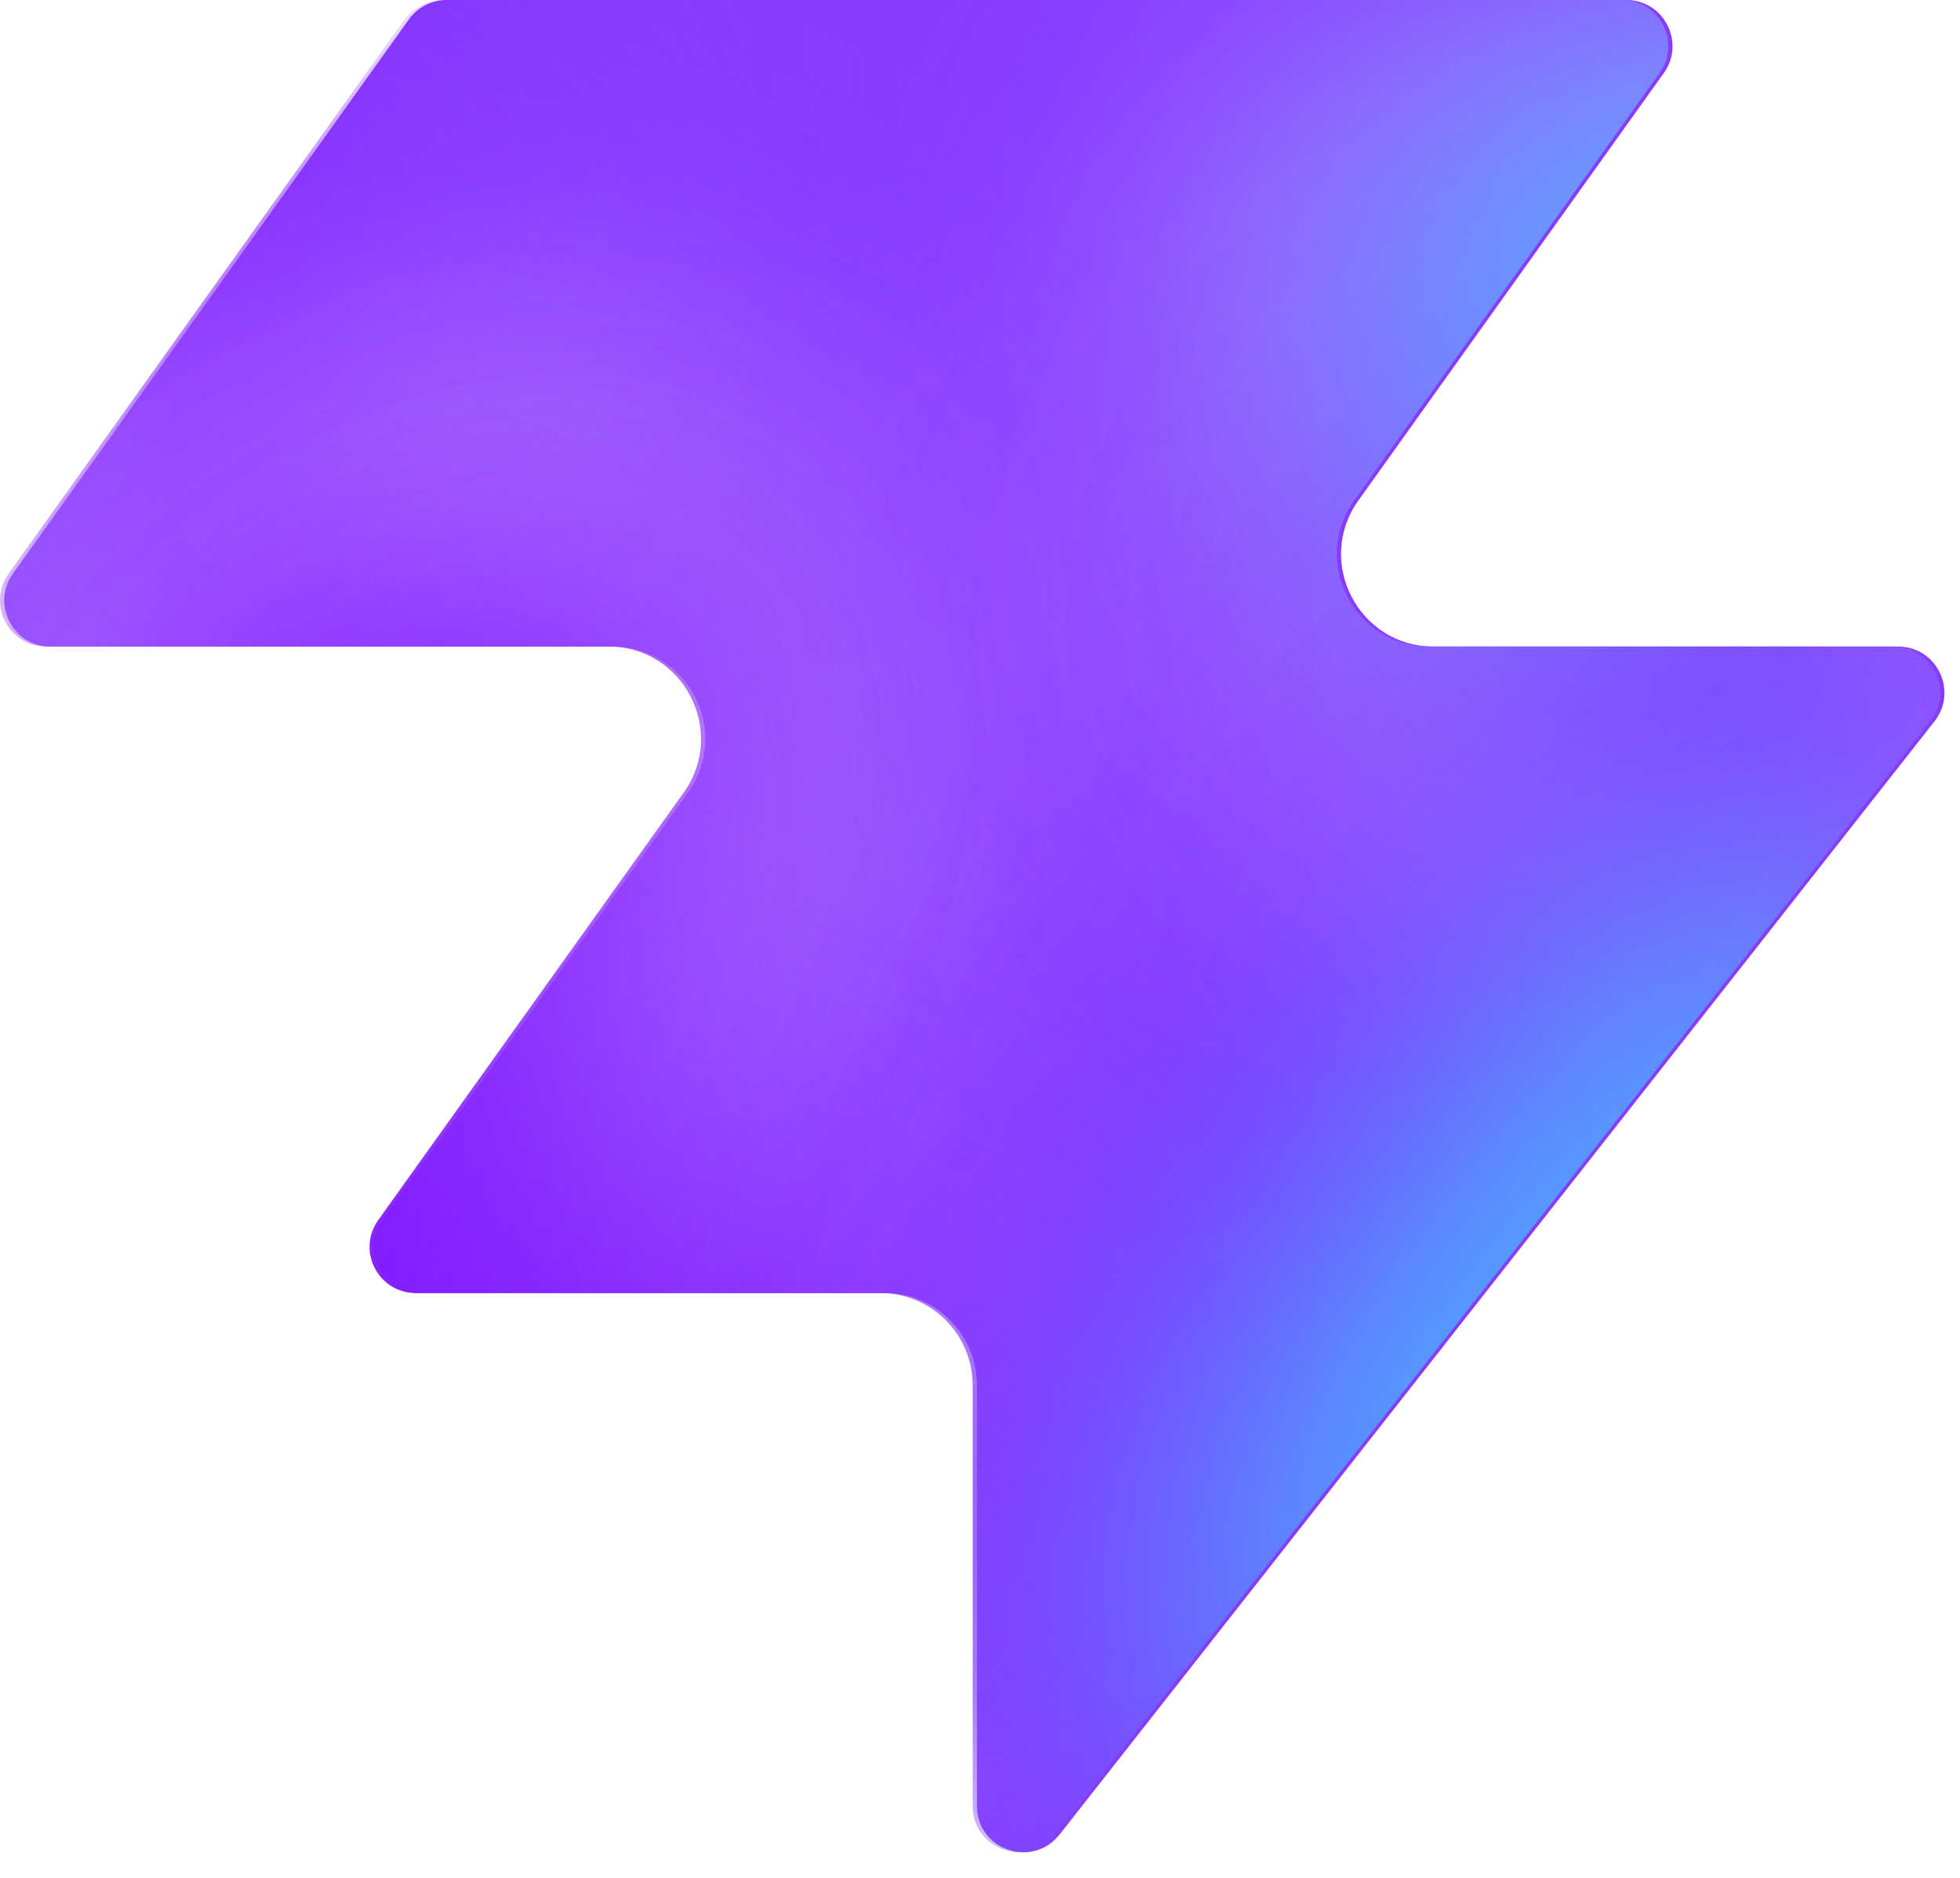
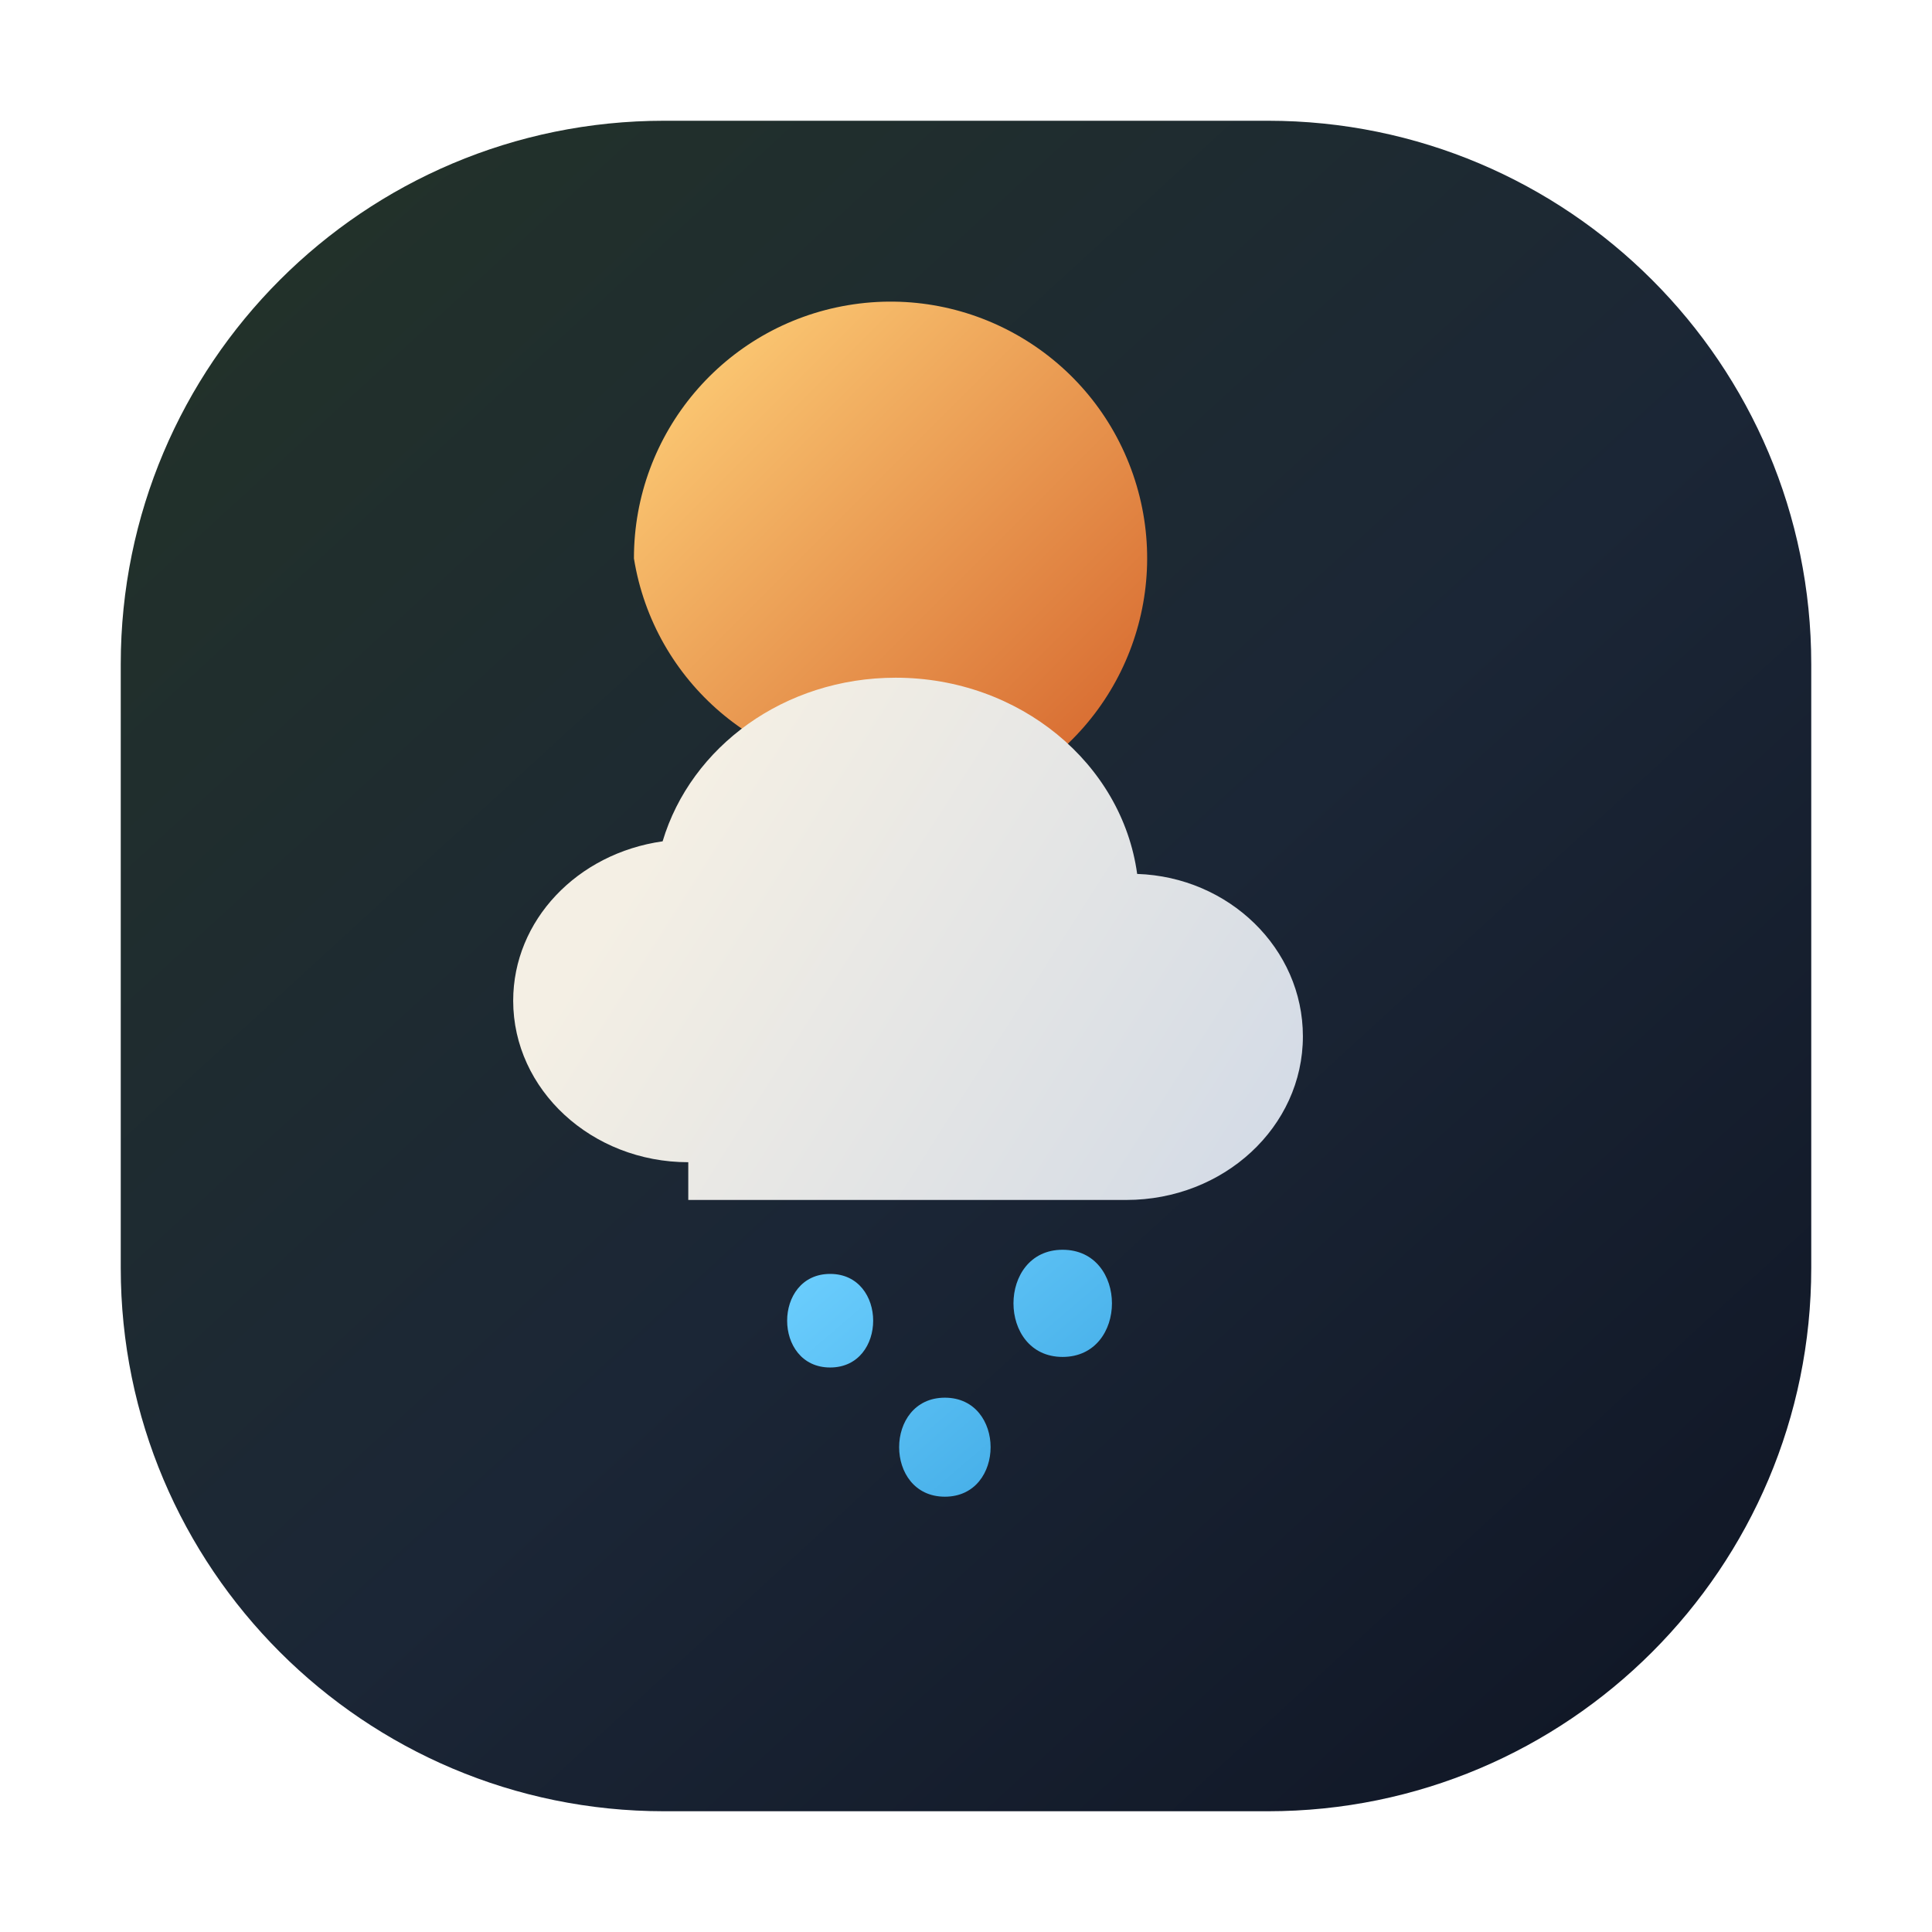
- <svg xmlns="http://www.w3.org/2000/svg" width="48" height="46" fill="none" viewBox="0 0 48 46">
-   <path fill="#863bff" d="M25.946 44.938c-.664.845-2.021.375-2.021-.698V33.937a2.26 2.26 0 0 0-2.262-2.262H10.287c-.92 0-1.456-1.04-.92-1.788l7.48-10.471c1.07-1.497 0-3.578-1.842-3.578H1.237c-.92 0-1.456-1.04-.92-1.788L10.013.474c.214-.297.556-.474.92-.474h28.894c.92 0 1.456 1.04.92 1.788l-7.48 10.471c-1.07 1.498 0 3.579 1.842 3.579h11.377c.943 0 1.473 1.088.89 1.83L25.947 44.94z" style="fill:#863bff;fill:color(display-p3 .525 .23 1);fill-opacity:1" />
-   <mask id="a" width="48" height="46" x="0" y="0" maskUnits="userSpaceOnUse" style="mask-type:alpha">
-     <path fill="#000" d="M25.842 44.938c-.664.844-2.021.375-2.021-.698V33.937a2.26 2.26 0 0 0-2.262-2.262H10.183c-.92 0-1.456-1.04-.92-1.788l7.48-10.471c1.07-1.498 0-3.579-1.842-3.579H1.133c-.92 0-1.456-1.04-.92-1.787L9.91.473c.214-.297.556-.474.92-.474h28.894c.92 0 1.456 1.04.92 1.788l-7.48 10.471c-1.07 1.498 0 3.578 1.842 3.578h11.377c.943 0 1.473 1.088.89 1.832L25.843 44.94z" style="fill:#000;fill-opacity:1" />
-   </mask>
-   <g mask="url(#a)">
-     <g filter="url(#b)">
-       <ellipse cx="5.508" cy="14.704" fill="#ede6ff" rx="5.508" ry="14.704" style="fill:#ede6ff;fill:color(display-p3 .927 .903 1);fill-opacity:1" transform="matrix(.00324 1 1 -.00324 -4.47 31.516)" />
-     </g>
-     <g filter="url(#c)">
-       <ellipse cx="10.399" cy="29.851" fill="#ede6ff" rx="10.399" ry="29.851" style="fill:#ede6ff;fill:color(display-p3 .927 .903 1);fill-opacity:1" transform="matrix(.00324 1 1 -.00324 -39.328 7.883)" />
-     </g>
-     <g filter="url(#d)">
-       <ellipse cx="5.508" cy="30.487" fill="#7e14ff" rx="5.508" ry="30.487" style="fill:#7e14ff;fill:color(display-p3 .492 .077 1);fill-opacity:1" transform="rotate(89.814 -25.913 -14.639)scale(1 -1)" />
-     </g>
-     <g filter="url(#e)">
-       <ellipse cx="5.508" cy="30.599" fill="#7e14ff" rx="5.508" ry="30.599" style="fill:#7e14ff;fill:color(display-p3 .492 .077 1);fill-opacity:1" transform="rotate(89.814 -32.644 -3.334)scale(1 -1)" />
-     </g>
-     <g filter="url(#f)">
-       <ellipse cx="5.508" cy="30.599" fill="#7e14ff" rx="5.508" ry="30.599" style="fill:#7e14ff;fill:color(display-p3 .492 .077 1);fill-opacity:1" transform="matrix(.00324 1 1 -.00324 -34.34 30.47)" />
-     </g>
-     <g filter="url(#g)">
-       <ellipse cx="14.072" cy="22.078" fill="#ede6ff" rx="14.072" ry="22.078" style="fill:#ede6ff;fill:color(display-p3 .927 .903 1);fill-opacity:1" transform="rotate(93.35 24.506 48.493)scale(-1 1)" />
-     </g>
-     <g filter="url(#h)">
-       <ellipse cx="3.47" cy="21.501" fill="#7e14ff" rx="3.47" ry="21.501" style="fill:#7e14ff;fill:color(display-p3 .492 .077 1);fill-opacity:1" transform="rotate(89.009 28.708 47.59)scale(-1 1)" />
-     </g>
-     <g filter="url(#i)">
-       <ellipse cx="3.47" cy="21.501" fill="#7e14ff" rx="3.47" ry="21.501" style="fill:#7e14ff;fill:color(display-p3 .492 .077 1);fill-opacity:1" transform="rotate(89.009 28.708 47.59)scale(-1 1)" />
-     </g>
-     <g filter="url(#j)">
-       <ellipse cx=".387" cy="8.972" fill="#7e14ff" rx="4.407" ry="29.108" style="fill:#7e14ff;fill:color(display-p3 .492 .077 1);fill-opacity:1" transform="rotate(39.51 .387 8.972)" />
-     </g>
-     <g filter="url(#k)">
-       <ellipse cx="47.523" cy="-6.092" fill="#7e14ff" rx="4.407" ry="29.108" style="fill:#7e14ff;fill:color(display-p3 .492 .077 1);fill-opacity:1" transform="rotate(37.892 47.523 -6.092)" />
-     </g>
-     <g filter="url(#l)">
-       <ellipse cx="41.412" cy="6.333" fill="#47bfff" rx="5.971" ry="9.665" style="fill:#47bfff;fill:color(display-p3 .28 .748 1);fill-opacity:1" transform="rotate(37.892 41.412 6.333)" />
-     </g>
-     <g filter="url(#m)">
-       <ellipse cx="-1.879" cy="38.332" fill="#7e14ff" rx="4.407" ry="29.108" style="fill:#7e14ff;fill:color(display-p3 .492 .077 1);fill-opacity:1" transform="rotate(37.892 -1.88 38.332)" />
-     </g>
-     <g filter="url(#n)">
-       <ellipse cx="-1.879" cy="38.332" fill="#7e14ff" rx="4.407" ry="29.108" style="fill:#7e14ff;fill:color(display-p3 .492 .077 1);fill-opacity:1" transform="rotate(37.892 -1.88 38.332)" />
-     </g>
-     <g filter="url(#o)">
-       <ellipse cx="35.651" cy="29.907" fill="#7e14ff" rx="4.407" ry="29.108" style="fill:#7e14ff;fill:color(display-p3 .492 .077 1);fill-opacity:1" transform="rotate(37.892 35.651 29.907)" />
-     </g>
-     <g filter="url(#p)">
-       <ellipse cx="38.418" cy="32.4" fill="#47bfff" rx="5.971" ry="15.297" style="fill:#47bfff;fill:color(display-p3 .28 .748 1);fill-opacity:1" transform="rotate(37.892 38.418 32.4)" />
-     </g>
-   </g>
+ <svg xmlns="http://www.w3.org/2000/svg" width="64" height="64" viewBox="0 0 64 64" fill="none">
  <defs>
-     <filter id="b" width="60.045" height="41.654" x="-19.77" y="16.149" color-interpolation-filters="sRGB" filterUnits="userSpaceOnUse">
-       <feFlood flood-opacity="0" result="BackgroundImageFix" />
-       <feBlend in="SourceGraphic" in2="BackgroundImageFix" result="shape" />
-       <feGaussianBlur result="effect1_foregroundBlur_2002_17158" stdDeviation="7.659" />
-     </filter>
-     <filter id="c" width="90.34" height="51.437" x="-54.613" y="-7.533" color-interpolation-filters="sRGB" filterUnits="userSpaceOnUse">
-       <feFlood flood-opacity="0" result="BackgroundImageFix" />
-       <feBlend in="SourceGraphic" in2="BackgroundImageFix" result="shape" />
-       <feGaussianBlur result="effect1_foregroundBlur_2002_17158" stdDeviation="7.659" />
-     </filter>
-     <filter id="d" width="79.355" height="29.4" x="-49.64" y="2.03" color-interpolation-filters="sRGB" filterUnits="userSpaceOnUse">
-       <feFlood flood-opacity="0" result="BackgroundImageFix" />
-       <feBlend in="SourceGraphic" in2="BackgroundImageFix" result="shape" />
-       <feGaussianBlur result="effect1_foregroundBlur_2002_17158" stdDeviation="4.596" />
-     </filter>
-     <filter id="e" width="79.579" height="29.4" x="-45.045" y="20.029" color-interpolation-filters="sRGB" filterUnits="userSpaceOnUse">
-       <feFlood flood-opacity="0" result="BackgroundImageFix" />
-       <feBlend in="SourceGraphic" in2="BackgroundImageFix" result="shape" />
-       <feGaussianBlur result="effect1_foregroundBlur_2002_17158" stdDeviation="4.596" />
-     </filter>
-     <filter id="f" width="79.579" height="29.4" x="-43.513" y="21.178" color-interpolation-filters="sRGB" filterUnits="userSpaceOnUse">
-       <feFlood flood-opacity="0" result="BackgroundImageFix" />
-       <feBlend in="SourceGraphic" in2="BackgroundImageFix" result="shape" />
-       <feGaussianBlur result="effect1_foregroundBlur_2002_17158" stdDeviation="4.596" />
-     </filter>
-     <filter id="g" width="74.749" height="58.852" x="15.756" y="-17.901" color-interpolation-filters="sRGB" filterUnits="userSpaceOnUse">
-       <feFlood flood-opacity="0" result="BackgroundImageFix" />
-       <feBlend in="SourceGraphic" in2="BackgroundImageFix" result="shape" />
-       <feGaussianBlur result="effect1_foregroundBlur_2002_17158" stdDeviation="7.659" />
-     </filter>
-     <filter id="h" width="61.377" height="25.362" x="23.548" y="2.284" color-interpolation-filters="sRGB" filterUnits="userSpaceOnUse">
-       <feFlood flood-opacity="0" result="BackgroundImageFix" />
-       <feBlend in="SourceGraphic" in2="BackgroundImageFix" result="shape" />
-       <feGaussianBlur result="effect1_foregroundBlur_2002_17158" stdDeviation="4.596" />
-     </filter>
-     <filter id="i" width="61.377" height="25.362" x="23.548" y="2.284" color-interpolation-filters="sRGB" filterUnits="userSpaceOnUse">
-       <feFlood flood-opacity="0" result="BackgroundImageFix" />
-       <feBlend in="SourceGraphic" in2="BackgroundImageFix" result="shape" />
-       <feGaussianBlur result="effect1_foregroundBlur_2002_17158" stdDeviation="4.596" />
-     </filter>
-     <filter id="j" width="56.045" height="63.649" x="-27.636" y="-22.853" color-interpolation-filters="sRGB" filterUnits="userSpaceOnUse">
-       <feFlood flood-opacity="0" result="BackgroundImageFix" />
-       <feBlend in="SourceGraphic" in2="BackgroundImageFix" result="shape" />
-       <feGaussianBlur result="effect1_foregroundBlur_2002_17158" stdDeviation="4.596" />
-     </filter>
-     <filter id="k" width="54.814" height="64.646" x="20.116" y="-38.415" color-interpolation-filters="sRGB" filterUnits="userSpaceOnUse">
-       <feFlood flood-opacity="0" result="BackgroundImageFix" />
-       <feBlend in="SourceGraphic" in2="BackgroundImageFix" result="shape" />
-       <feGaussianBlur result="effect1_foregroundBlur_2002_17158" stdDeviation="4.596" />
-     </filter>
-     <filter id="l" width="33.541" height="35.313" x="24.641" y="-11.323" color-interpolation-filters="sRGB" filterUnits="userSpaceOnUse">
-       <feFlood flood-opacity="0" result="BackgroundImageFix" />
-       <feBlend in="SourceGraphic" in2="BackgroundImageFix" result="shape" />
-       <feGaussianBlur result="effect1_foregroundBlur_2002_17158" stdDeviation="4.596" />
-     </filter>
-     <filter id="m" width="54.814" height="64.646" x="-29.286" y="6.009" color-interpolation-filters="sRGB" filterUnits="userSpaceOnUse">
-       <feFlood flood-opacity="0" result="BackgroundImageFix" />
-       <feBlend in="SourceGraphic" in2="BackgroundImageFix" result="shape" />
-       <feGaussianBlur result="effect1_foregroundBlur_2002_17158" stdDeviation="4.596" />
-     </filter>
-     <filter id="n" width="54.814" height="64.646" x="-29.286" y="6.009" color-interpolation-filters="sRGB" filterUnits="userSpaceOnUse">
-       <feFlood flood-opacity="0" result="BackgroundImageFix" />
-       <feBlend in="SourceGraphic" in2="BackgroundImageFix" result="shape" />
-       <feGaussianBlur result="effect1_foregroundBlur_2002_17158" stdDeviation="4.596" />
-     </filter>
-     <filter id="o" width="54.814" height="64.646" x="8.244" y="-2.416" color-interpolation-filters="sRGB" filterUnits="userSpaceOnUse">
-       <feFlood flood-opacity="0" result="BackgroundImageFix" />
-       <feBlend in="SourceGraphic" in2="BackgroundImageFix" result="shape" />
-       <feGaussianBlur result="effect1_foregroundBlur_2002_17158" stdDeviation="4.596" />
-     </filter>
-     <filter id="p" width="39.409" height="43.623" x="18.713" y="10.588" color-interpolation-filters="sRGB" filterUnits="userSpaceOnUse">
-       <feFlood flood-opacity="0" result="BackgroundImageFix" />
-       <feBlend in="SourceGraphic" in2="BackgroundImageFix" result="shape" />
-       <feGaussianBlur result="effect1_foregroundBlur_2002_17158" stdDeviation="4.596" />
-     </filter>
+     <linearGradient id="bg" x1="10" y1="8" x2="54" y2="56" gradientUnits="userSpaceOnUse">
+       <stop offset="0" stop-color="#22312a" />
+       <stop offset="0.55" stop-color="#1b2636" />
+       <stop offset="1" stop-color="#111827" />
+     </linearGradient>
+     <linearGradient id="sun" x1="18" y1="14" x2="34" y2="30" gradientUnits="userSpaceOnUse">
+       <stop offset="0" stop-color="#ffd27a" />
+       <stop offset="1" stop-color="#d4622a" />
+     </linearGradient>
+     <linearGradient id="cloud" x1="23" y1="26" x2="45" y2="40" gradientUnits="userSpaceOnUse">
+       <stop offset="0" stop-color="#f4efe4" />
+       <stop offset="1" stop-color="#cfd8e6" />
+     </linearGradient>
+     <linearGradient id="rain" x1="30" y1="38" x2="42" y2="52" gradientUnits="userSpaceOnUse">
+       <stop offset="0" stop-color="#6ed0ff" />
+       <stop offset="1" stop-color="#2997d8" />
+     </linearGradient>
  </defs>
+   <rect x="4" y="4" width="56" height="56" rx="18" fill="url(#bg)" />
+   <path d="M21 18.5a8.5 8.5 0 1 1 12.56 7.46 13.3 13.3 0 0 0-3.2-.38c-.35 0-.69.01-1.02.04A8.47 8.47 0 0 1 21 18.5Z" fill="url(#sun)" />
+   <path d="M22.8 38.5c-3.2 0-5.8-2.4-5.8-5.35 0-2.66 2.12-4.88 4.95-5.28.94-3.14 4.04-5.42 7.72-5.42 4.1 0 7.5 2.84 8 6.5 3.04.1 5.49 2.47 5.49 5.38 0 3-2.62 5.42-5.85 5.42H22.8Z" fill="url(#cloud)" />
+   <path d="M27.5 42.2c1.9 0 1.9 3.1 0 3.1s-1.9-3.1 0-3.1Z" fill="url(#rain)" />
+   <path d="M35.2 41.4c2.18 0 2.18 3.55 0 3.55-2.17 0-2.17-3.55 0-3.55Z" fill="url(#rain)" />
+   <path d="M31.3 46.3c2.02 0 2.02 3.28 0 3.28s-2.02-3.28 0-3.28Z" fill="url(#rain)" />
</svg>
